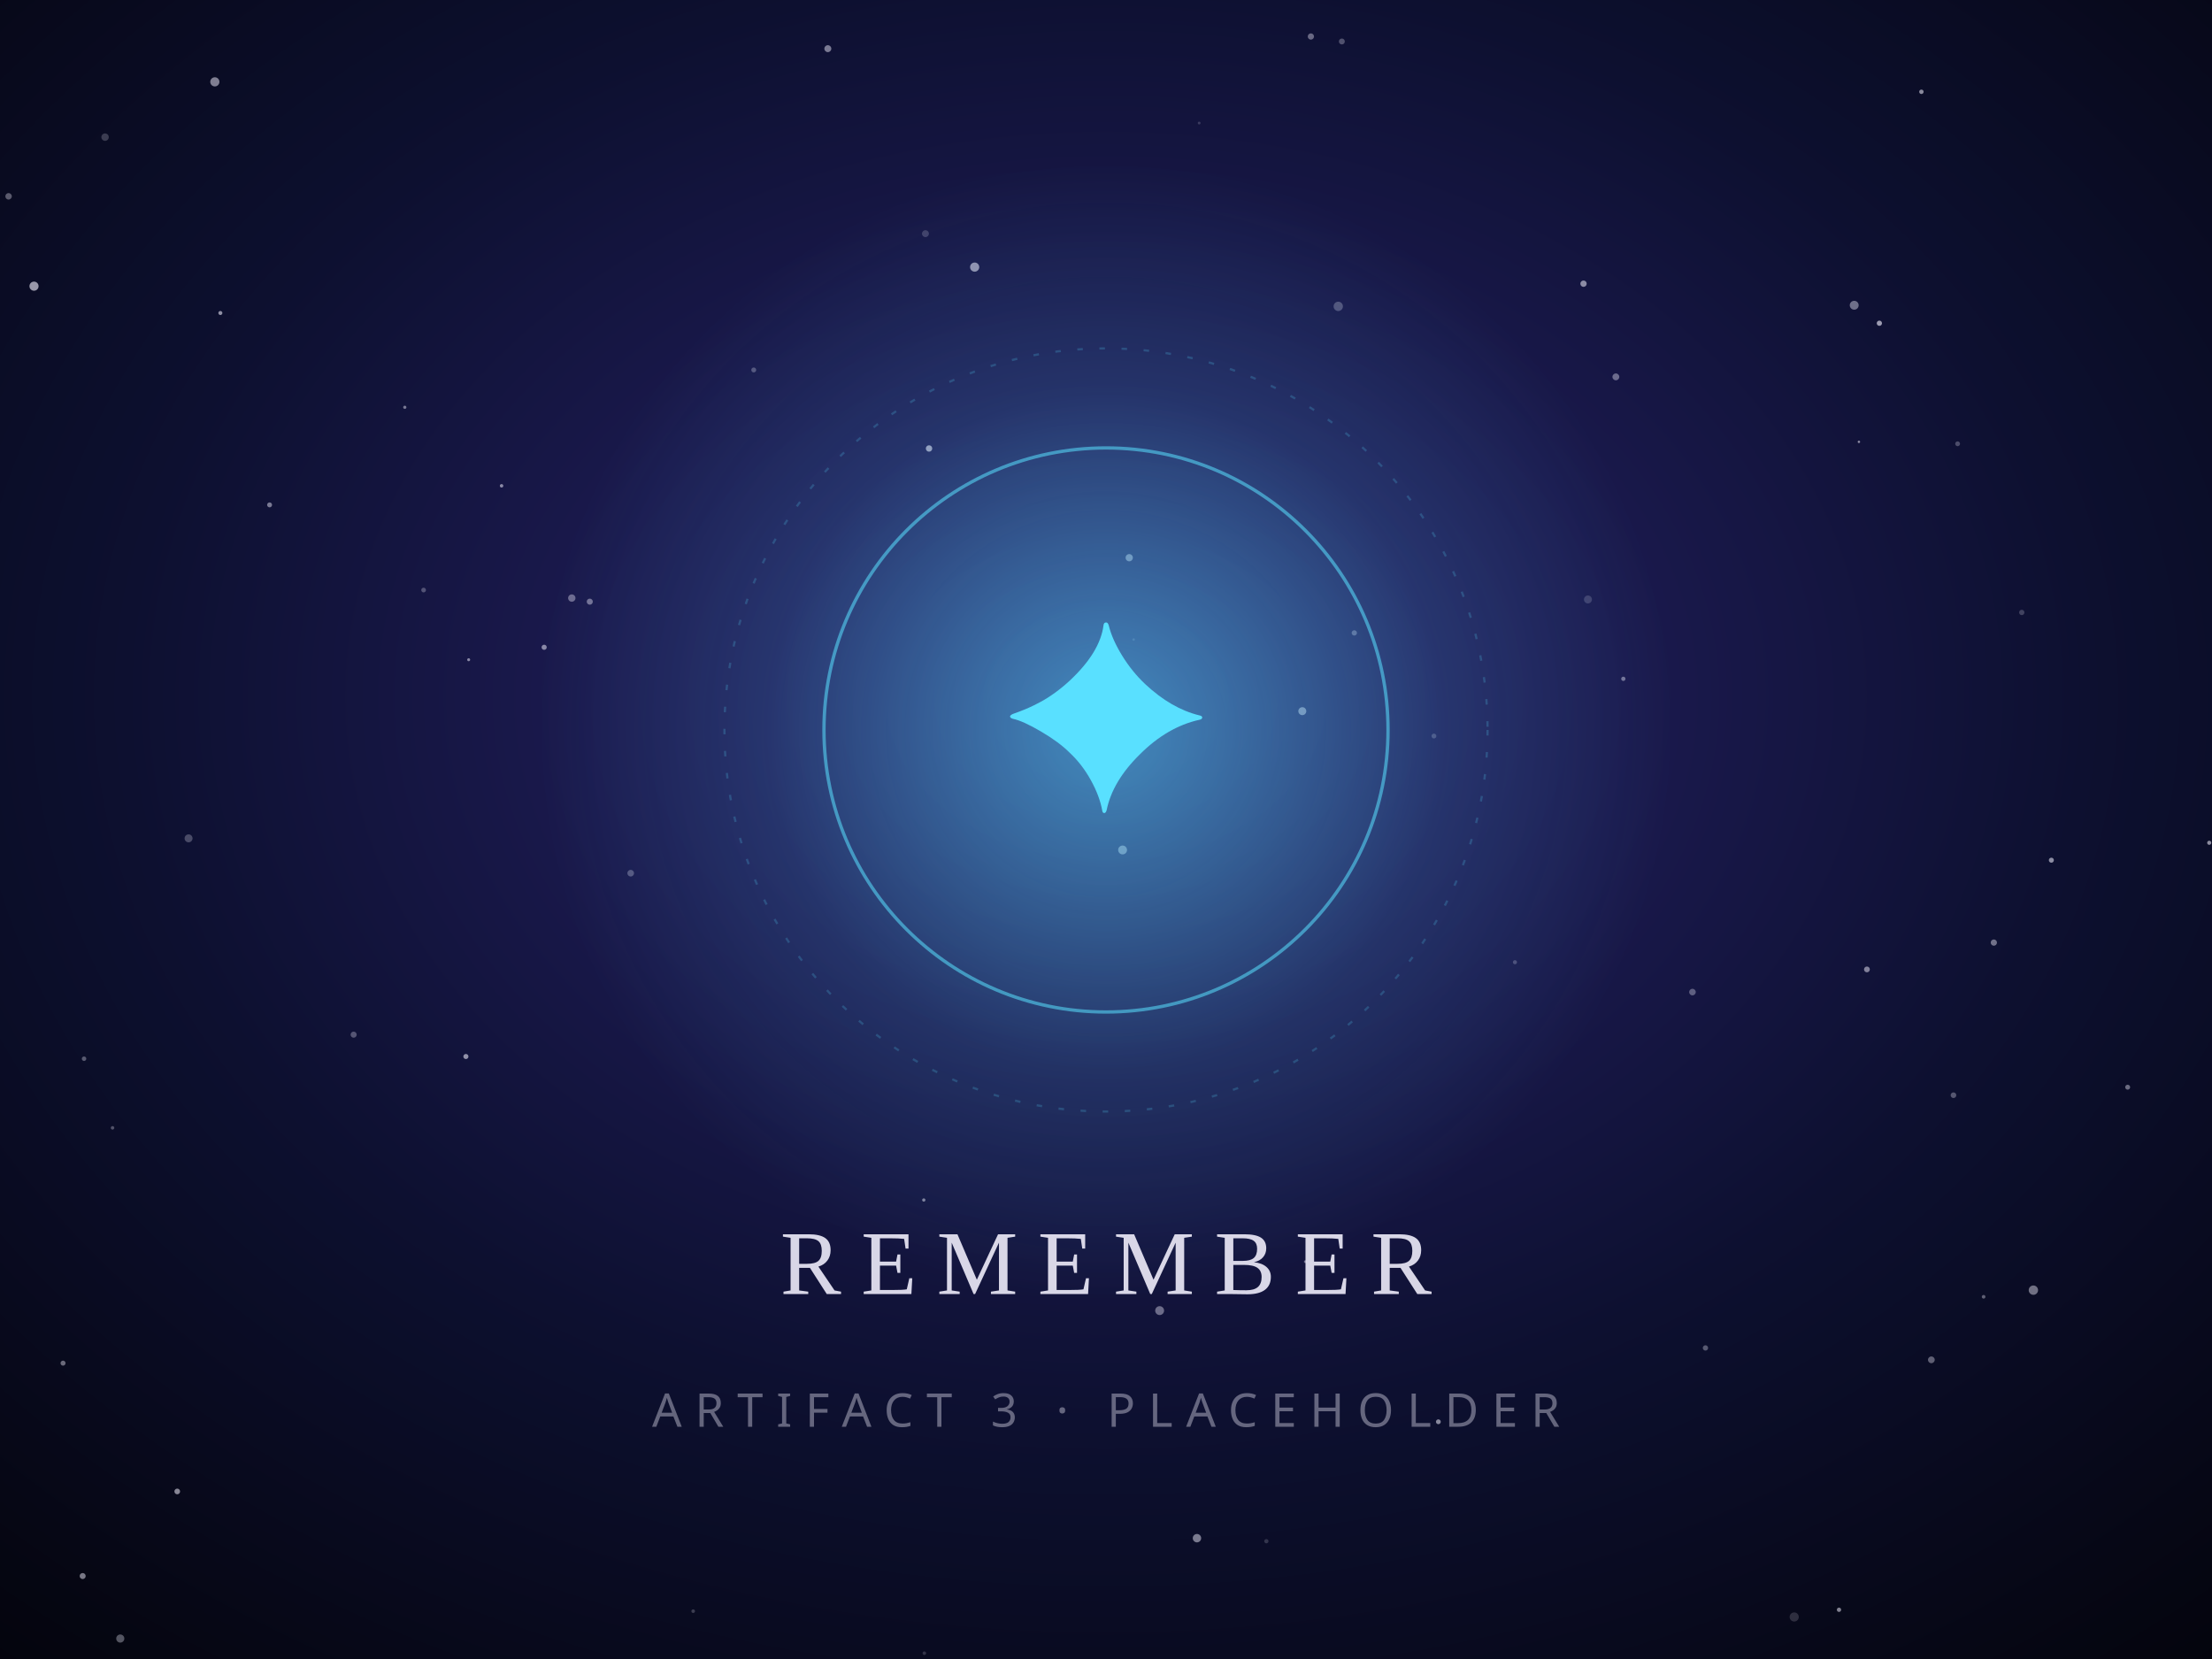
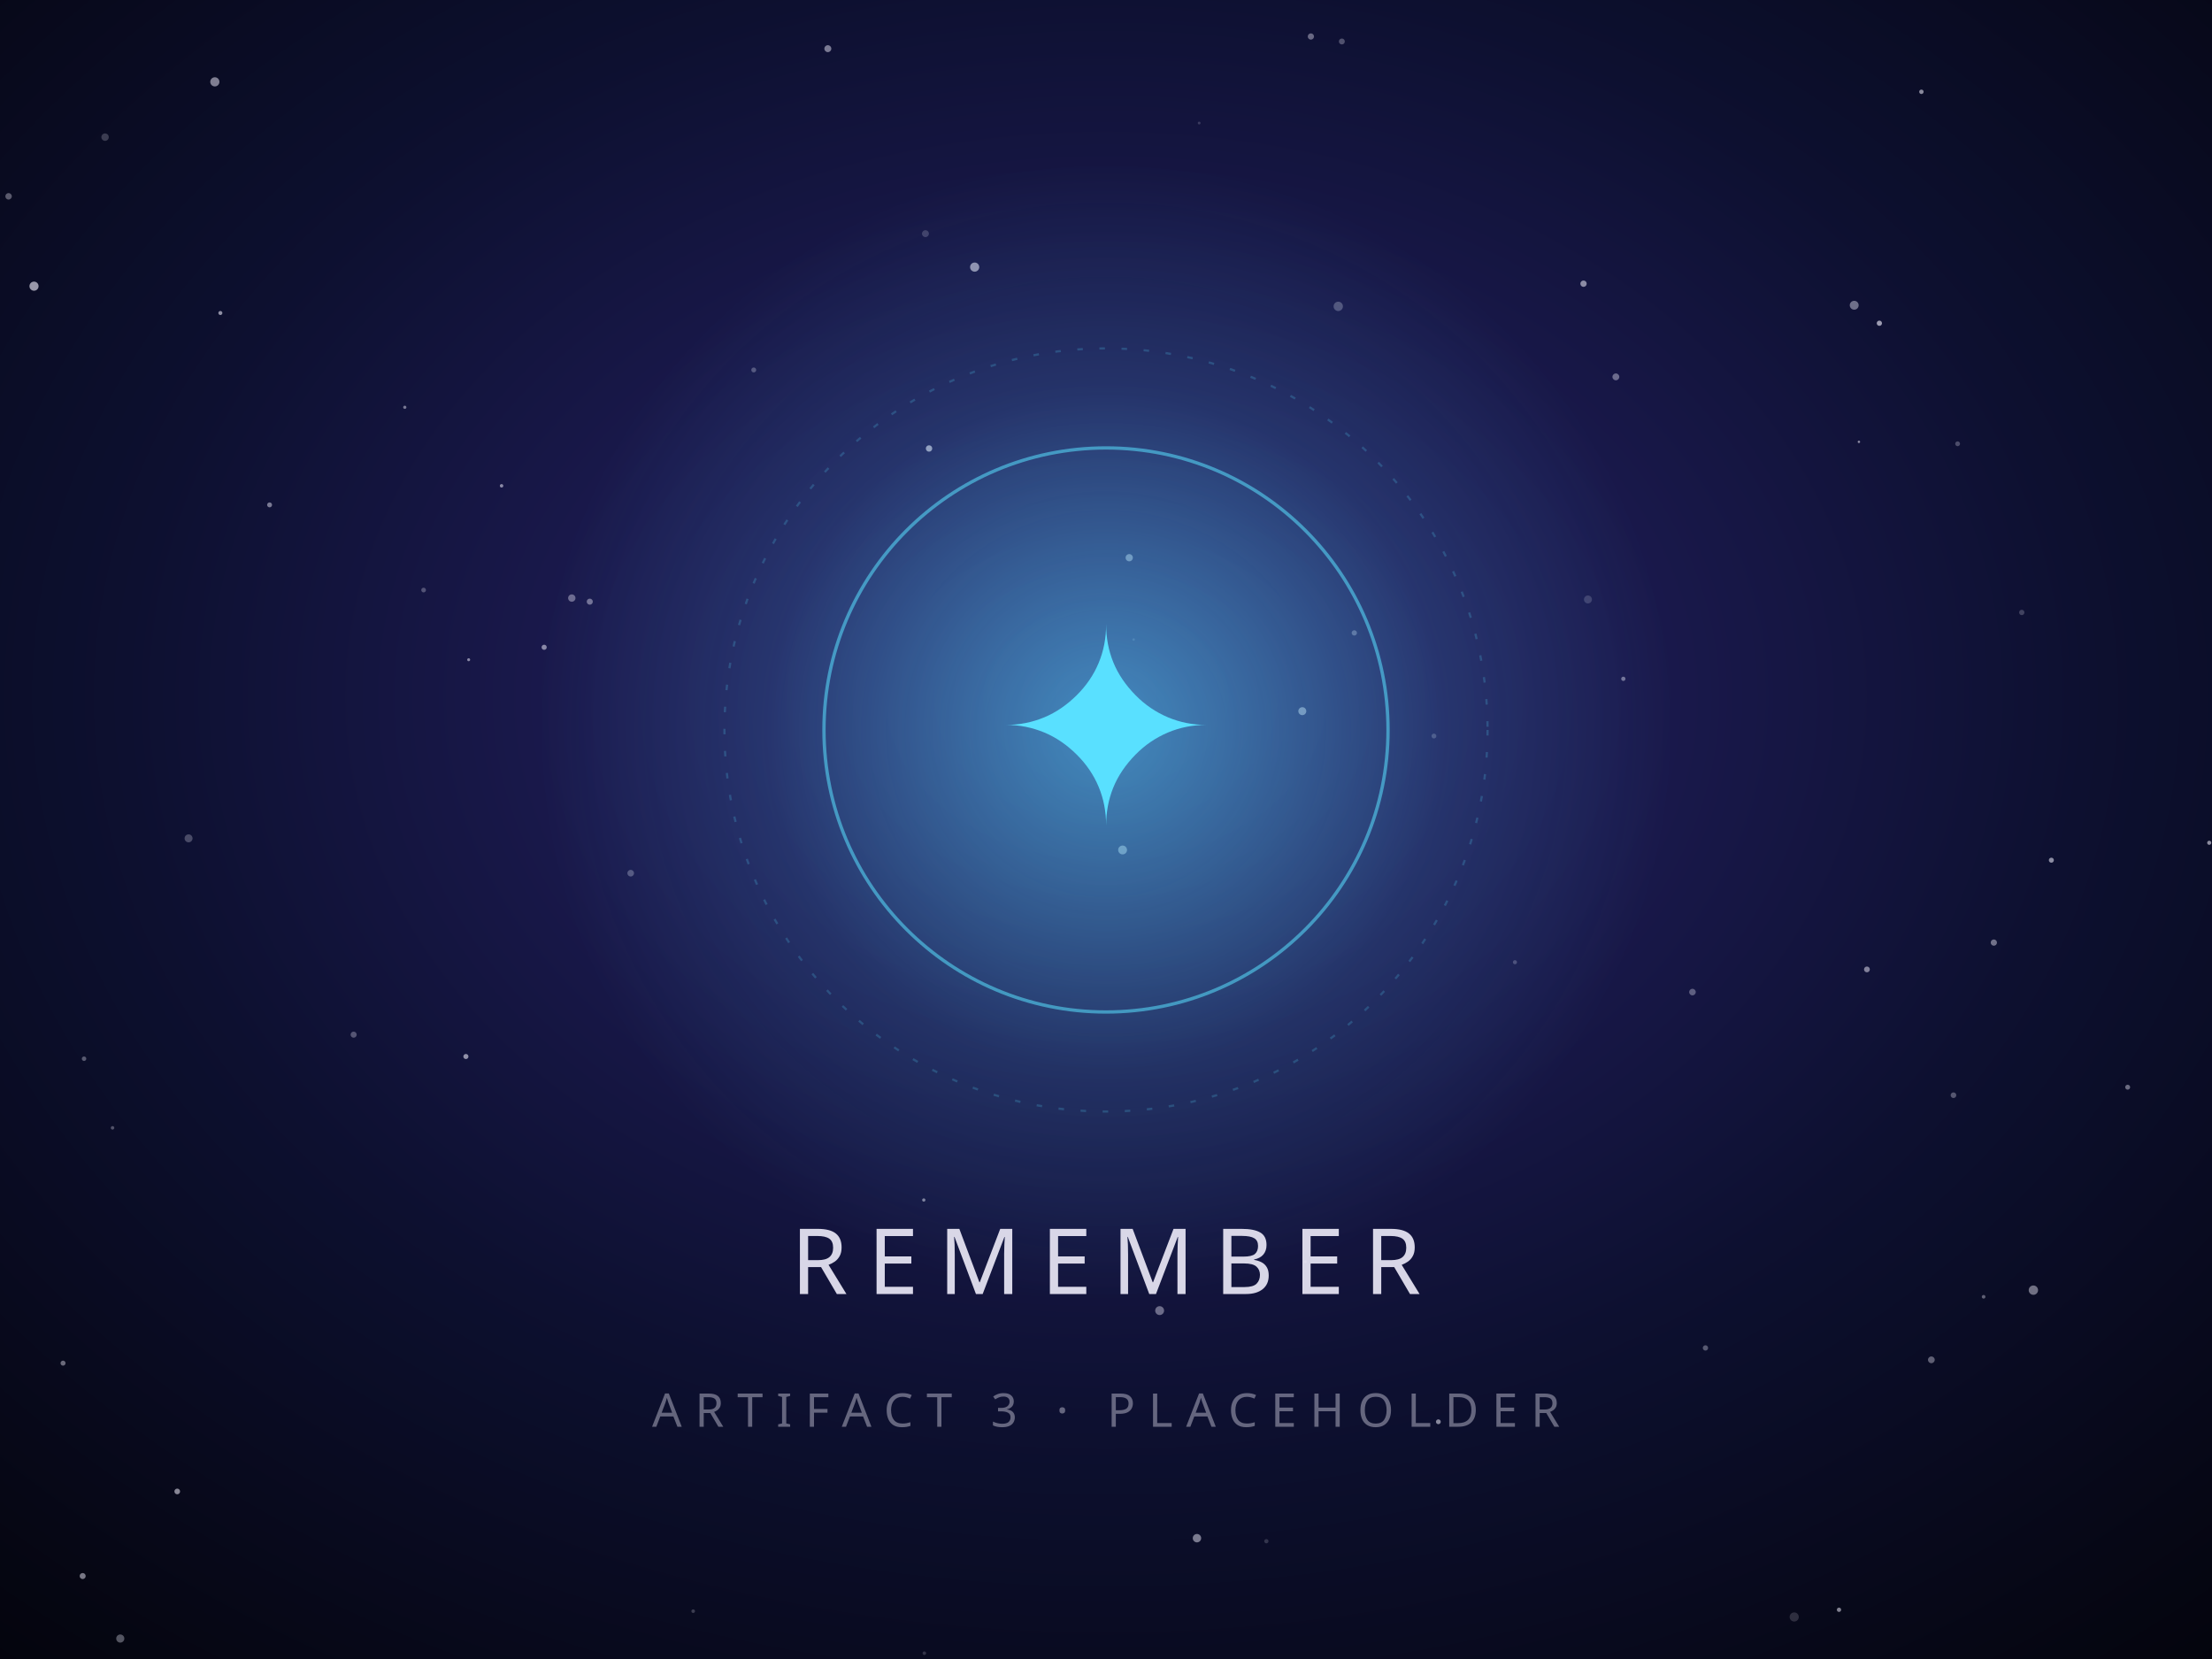
- <svg xmlns="http://www.w3.org/2000/svg" viewBox="0 0 800 600" font-family="Georgia, 'Times New Roman', serif">
+ <svg xmlns="http://www.w3.org/2000/svg" width="800" height="600" viewBox="0 0 800 600" font-family="'Trebuchet MS', 'Segoe UI', sans-serif">
  <defs>
    <radialGradient id="bg" cx="50%" cy="42%" r="80%">
      <stop offset="0%" stop-color="#2a2470" />
      <stop offset="55%" stop-color="#0d1030" />
      <stop offset="100%" stop-color="#030309" />
    </radialGradient>
    <radialGradient id="halo" cx="50%" cy="50%" r="50%">
      <stop offset="0%" stop-color="#59e0ff" stop-opacity="0.55" />
      <stop offset="60%" stop-color="#59e0ff" stop-opacity="0.12" />
      <stop offset="100%" stop-color="#59e0ff" stop-opacity="0" />
    </radialGradient>
  </defs>
  <rect width="800" height="600" fill="url(#bg)" />
  <circle cx="181.4" cy="175.7" r="0.63" fill="#e9e7f5" opacity="0.55" />
  <circle cx="518.6" cy="266.2" r="0.88" fill="#e9e7f5" opacity="0.22" />
  <circle cx="708.0" cy="160.5" r="0.87" fill="#e9e7f5" opacity="0.28" />
  <circle cx="672.3" cy="159.8" r="0.44" fill="#e9e7f5" opacity="0.56" />
  <circle cx="547.9" cy="348.0" r="0.74" fill="#e9e7f5" opacity="0.24" />
  <circle cx="153.2" cy="213.4" r="0.85" fill="#e9e7f5" opacity="0.29" />
  <circle cx="694.9" cy="33.2" r="0.80" fill="#e9e7f5" opacity="0.57" />
  <circle cx="616.8" cy="487.5" r="0.96" fill="#e9e7f5" opacity="0.34" />
  <circle cx="97.5" cy="182.6" r="0.89" fill="#e9e7f5" opacity="0.49" />
  <circle cx="334.3" cy="597.9" r="0.64" fill="#e9e7f5" opacity="0.19" />
  <circle cx="584.4" cy="136.3" r="1.24" fill="#e9e7f5" opacity="0.41" />
  <circle cx="679.7" cy="116.9" r="0.95" fill="#e9e7f5" opacity="0.65" />
  <circle cx="22.8" cy="493.0" r="0.91" fill="#e9e7f5" opacity="0.43" />
  <circle cx="127.9" cy="374.2" r="1.10" fill="#e9e7f5" opacity="0.32" />
  <circle cx="213.3" cy="217.6" r="1.10" fill="#e9e7f5" opacity="0.43" />
  <circle cx="299.4" cy="17.6" r="1.26" fill="#e9e7f5" opacity="0.49" />
  <circle cx="64.1" cy="539.4" r="1.03" fill="#e9e7f5" opacity="0.56" />
  <circle cx="43.5" cy="592.6" r="1.47" fill="#e9e7f5" opacity="0.35" />
  <circle cx="484.0" cy="110.8" r="1.69" fill="#e9e7f5" opacity="0.27" />
  <circle cx="3.1" cy="71.0" r="1.17" fill="#e9e7f5" opacity="0.36" />
  <circle cx="169.5" cy="238.6" r="0.54" fill="#e9e7f5" opacity="0.55" />
  <circle cx="30.4" cy="382.9" r="0.81" fill="#e9e7f5" opacity="0.35" />
  <circle cx="474.1" cy="13.2" r="1.13" fill="#e9e7f5" opacity="0.41" />
  <circle cx="206.8" cy="216.3" r="1.33" fill="#e9e7f5" opacity="0.40" />
  <circle cx="735.4" cy="466.6" r="1.69" fill="#e9e7f5" opacity="0.46" />
  <circle cx="410.0" cy="231.3" r="0.45" fill="#e9e7f5" opacity="0.16" />
  <circle cx="334.1" cy="434.0" r="0.59" fill="#e9e7f5" opacity="0.51" />
  <circle cx="12.3" cy="103.5" r="1.65" fill="#e9e7f5" opacity="0.64" />
  <circle cx="458.0" cy="557.4" r="0.77" fill="#e9e7f5" opacity="0.18" />
  <circle cx="698.5" cy="491.8" r="1.22" fill="#e9e7f5" opacity="0.38" />
  <circle cx="587.1" cy="245.5" r="0.77" fill="#e9e7f5" opacity="0.44" />
  <circle cx="168.5" cy="382.1" r="0.92" fill="#e9e7f5" opacity="0.59" />
  <circle cx="68.2" cy="303.2" r="1.44" fill="#e9e7f5" opacity="0.27" />
  <circle cx="741.9" cy="311.1" r="0.91" fill="#e9e7f5" opacity="0.58" />
  <circle cx="675.2" cy="350.6" r="1.05" fill="#e9e7f5" opacity="0.52" />
  <circle cx="472.1" cy="456.3" r="0.51" fill="#e9e7f5" opacity="0.44" />
  <circle cx="731.2" cy="221.5" r="0.96" fill="#e9e7f5" opacity="0.23" />
  <circle cx="769.5" cy="393.2" r="0.89" fill="#e9e7f5" opacity="0.43" />
  <circle cx="520.2" cy="514.2" r="0.87" fill="#e9e7f5" opacity="0.56" />
  <circle cx="406.0" cy="307.4" r="1.60" fill="#e9e7f5" opacity="0.45" />
  <circle cx="38.0" cy="49.6" r="1.34" fill="#e9e7f5" opacity="0.22" />
  <circle cx="228.1" cy="315.8" r="1.20" fill="#e9e7f5" opacity="0.29" />
  <circle cx="419.4" cy="474.0" r="1.61" fill="#e9e7f5" opacity="0.42" />
  <circle cx="721.1" cy="340.9" r="1.13" fill="#e9e7f5" opacity="0.45" />
  <circle cx="196.8" cy="234.1" r="0.93" fill="#e9e7f5" opacity="0.54" />
  <circle cx="79.7" cy="113.2" r="0.73" fill="#e9e7f5" opacity="0.59" />
  <circle cx="40.7" cy="407.9" r="0.63" fill="#e9e7f5" opacity="0.32" />
  <circle cx="77.7" cy="29.6" r="1.66" fill="#e9e7f5" opacity="0.52" />
  <circle cx="432.9" cy="556.3" r="1.52" fill="#e9e7f5" opacity="0.50" />
  <circle cx="408.4" cy="201.7" r="1.31" fill="#e9e7f5" opacity="0.45" />
  <circle cx="489.8" cy="228.9" r="0.96" fill="#e9e7f5" opacity="0.31" />
  <circle cx="665.1" cy="582.2" r="0.78" fill="#e9e7f5" opacity="0.54" />
  <circle cx="272.6" cy="133.8" r="0.89" fill="#e9e7f5" opacity="0.29" />
  <circle cx="717.4" cy="469.0" r="0.66" fill="#e9e7f5" opacity="0.38" />
  <circle cx="670.6" cy="110.4" r="1.61" fill="#e9e7f5" opacity="0.44" />
  <circle cx="29.9" cy="570.0" r="1.09" fill="#e9e7f5" opacity="0.50" />
  <circle cx="574.3" cy="216.8" r="1.44" fill="#e9e7f5" opacity="0.18" />
  <circle cx="799.0" cy="304.8" r="0.75" fill="#e9e7f5" opacity="0.58" />
  <circle cx="433.7" cy="44.5" r="0.50" fill="#e9e7f5" opacity="0.19" />
  <circle cx="352.5" cy="96.6" r="1.66" fill="#e9e7f5" opacity="0.58" />
  <circle cx="336.0" cy="162.2" r="1.16" fill="#e9e7f5" opacity="0.61" />
  <circle cx="706.5" cy="396.1" r="1.02" fill="#e9e7f5" opacity="0.33" />
  <circle cx="485.3" cy="15.0" r="1.07" fill="#e9e7f5" opacity="0.30" />
  <circle cx="334.7" cy="84.5" r="1.25" fill="#e9e7f5" opacity="0.20" />
  <circle cx="146.4" cy="147.3" r="0.58" fill="#e9e7f5" opacity="0.48" />
  <circle cx="250.7" cy="582.7" r="0.65" fill="#e9e7f5" opacity="0.23" />
  <circle cx="572.7" cy="102.6" r="1.15" fill="#e9e7f5" opacity="0.56" />
  <circle cx="648.9" cy="584.8" r="1.65" fill="#e9e7f5" opacity="0.17" />
  <circle cx="471.0" cy="257.2" r="1.44" fill="#e9e7f5" opacity="0.47" />
  <circle cx="612.1" cy="358.8" r="1.19" fill="#e9e7f5" opacity="0.35" />
  <circle cx="400" cy="264" r="204" fill="url(#halo)" />
  <circle cx="400" cy="264" r="102" fill="none" stroke="#59e0ff" stroke-opacity="0.55" stroke-width="1.2" />
  <circle cx="400" cy="264" r="138" fill="none" stroke="#59e0ff" stroke-opacity="0.2" stroke-width="0.8" stroke-dasharray="2 6" />
  <text x="50%" y="264" text-anchor="middle" dominant-baseline="central" font-size="96" fill="#59e0ff">✦</text>
  <text x="50%" y="468" text-anchor="middle" font-size="33" letter-spacing="7.2" fill="#e9e7f5" opacity="0.92">REMEMBER</text>
  <text x="50%" y="516" text-anchor="middle" font-family="'Segoe UI', sans-serif" font-size="16.8" letter-spacing="4.8" fill="#e9e7f5" opacity="0.4">ARTIFACT 3 · PLACEHOLDER</text>
</svg>
